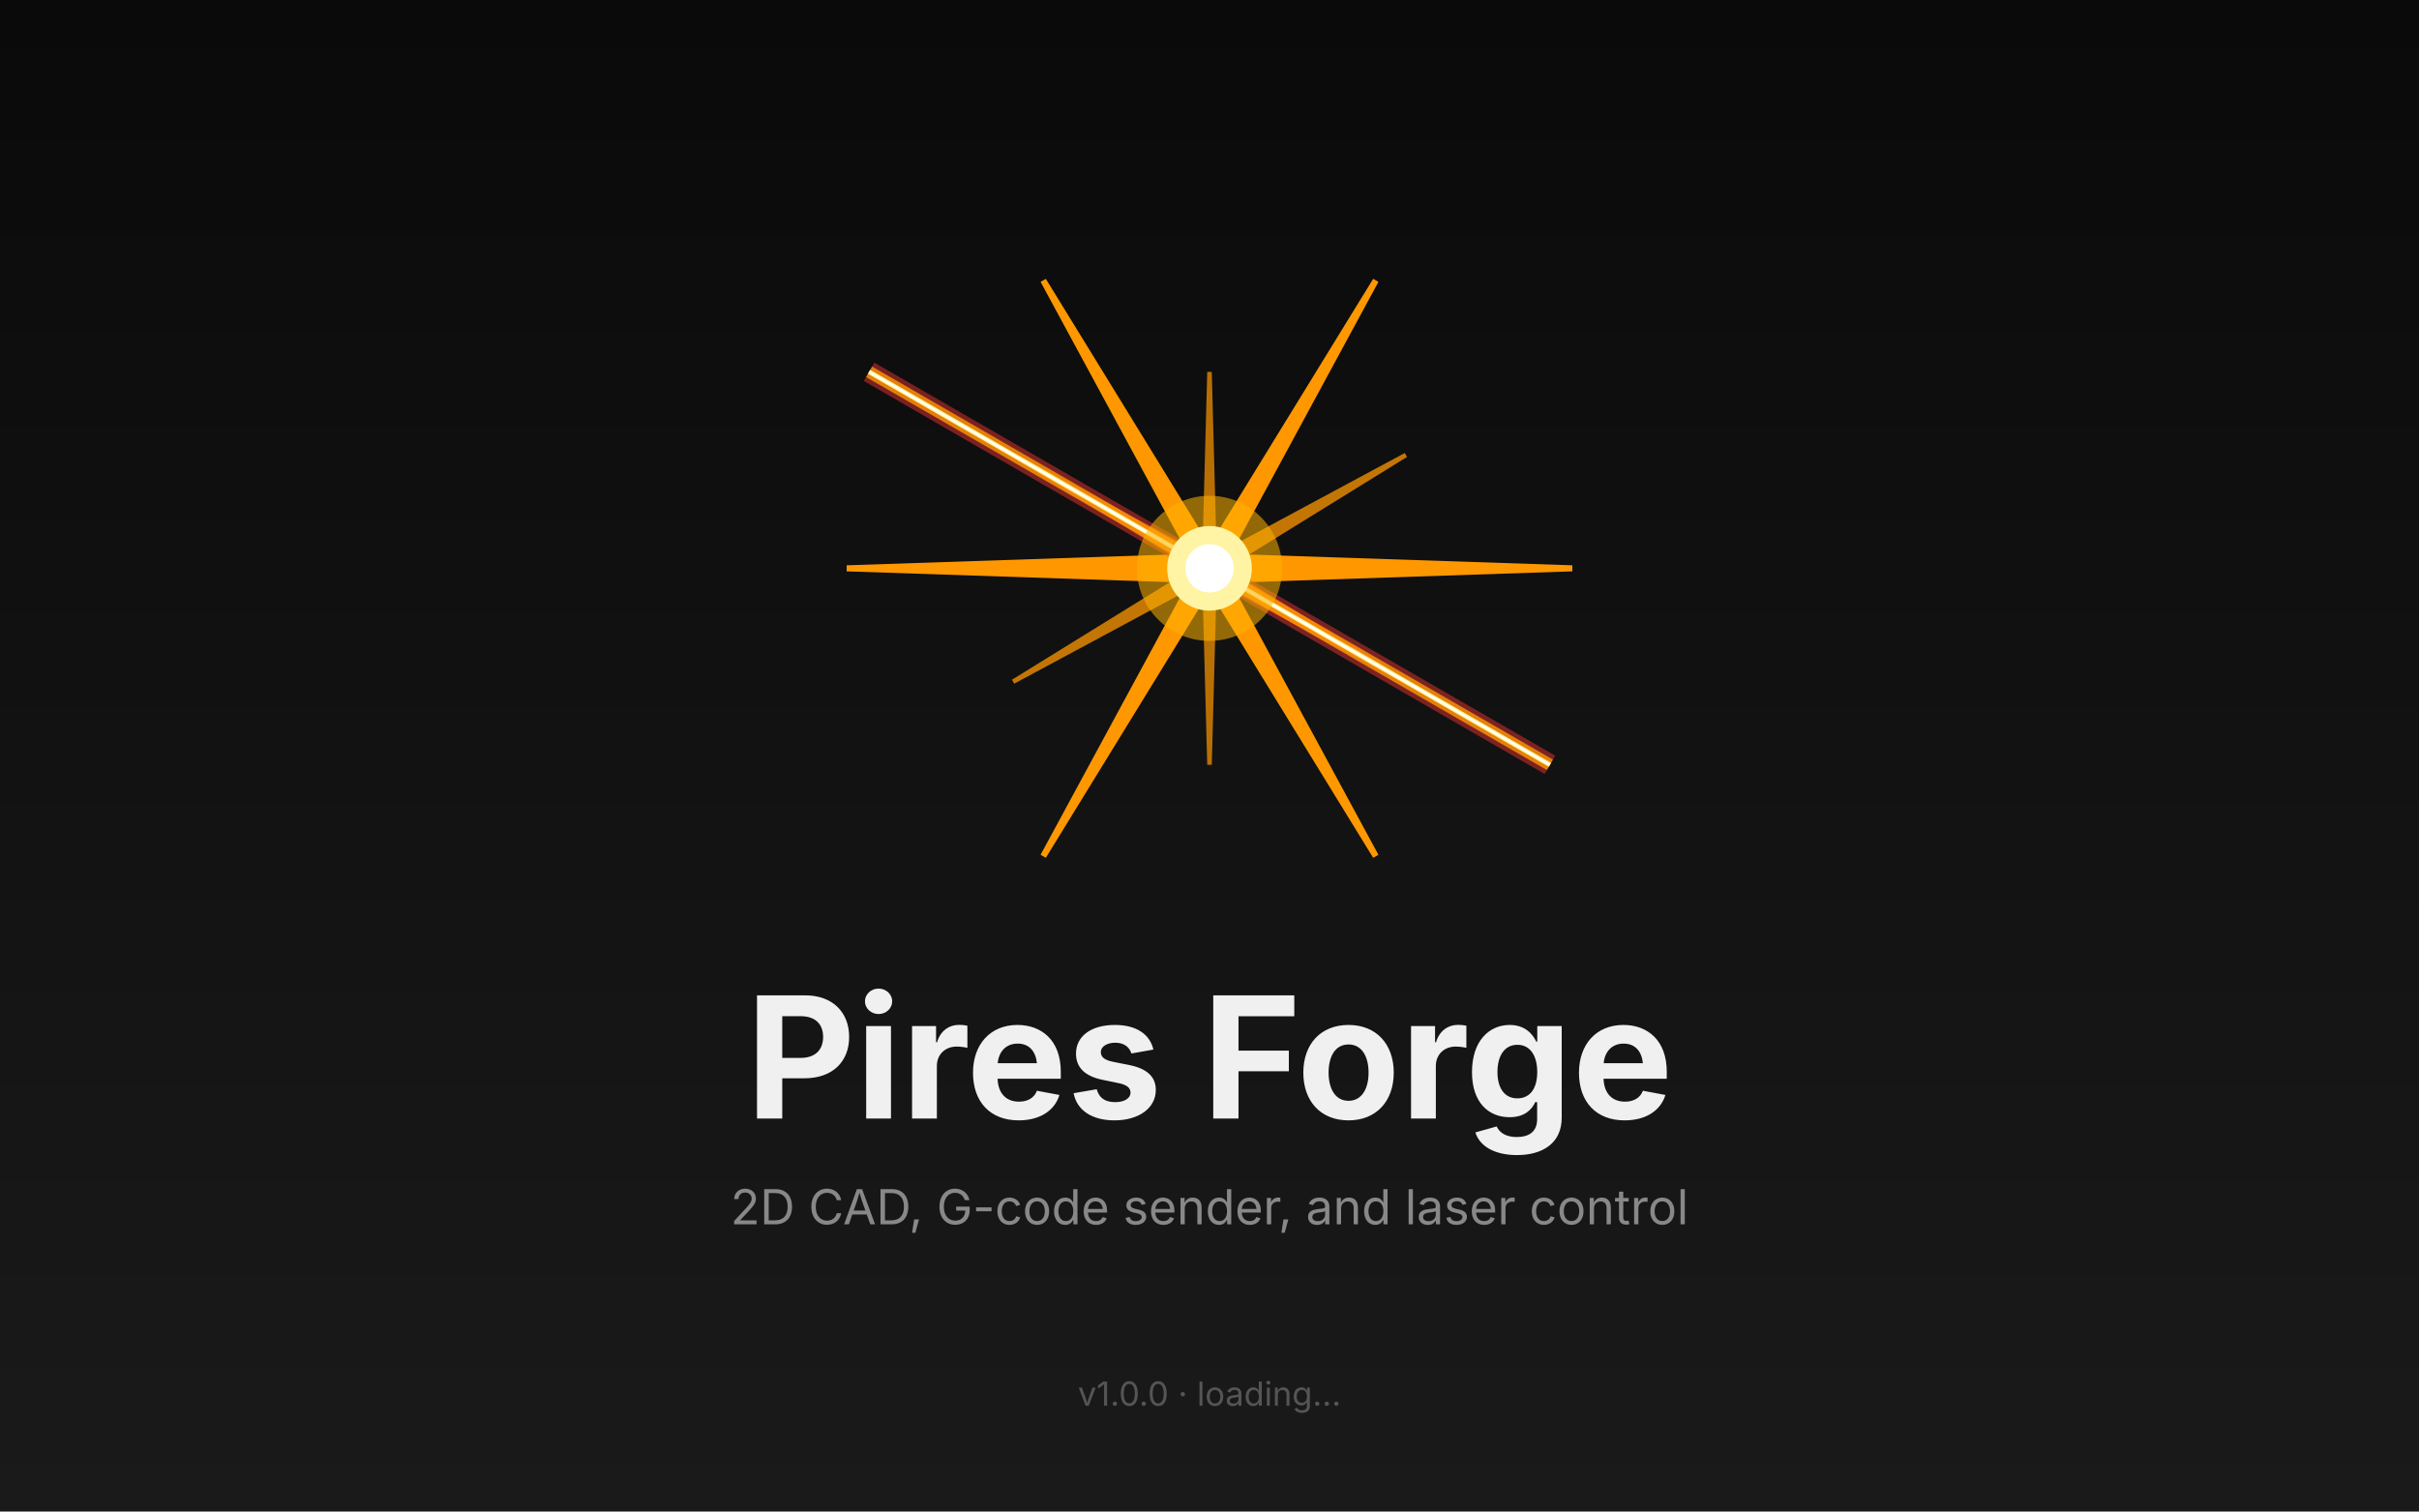
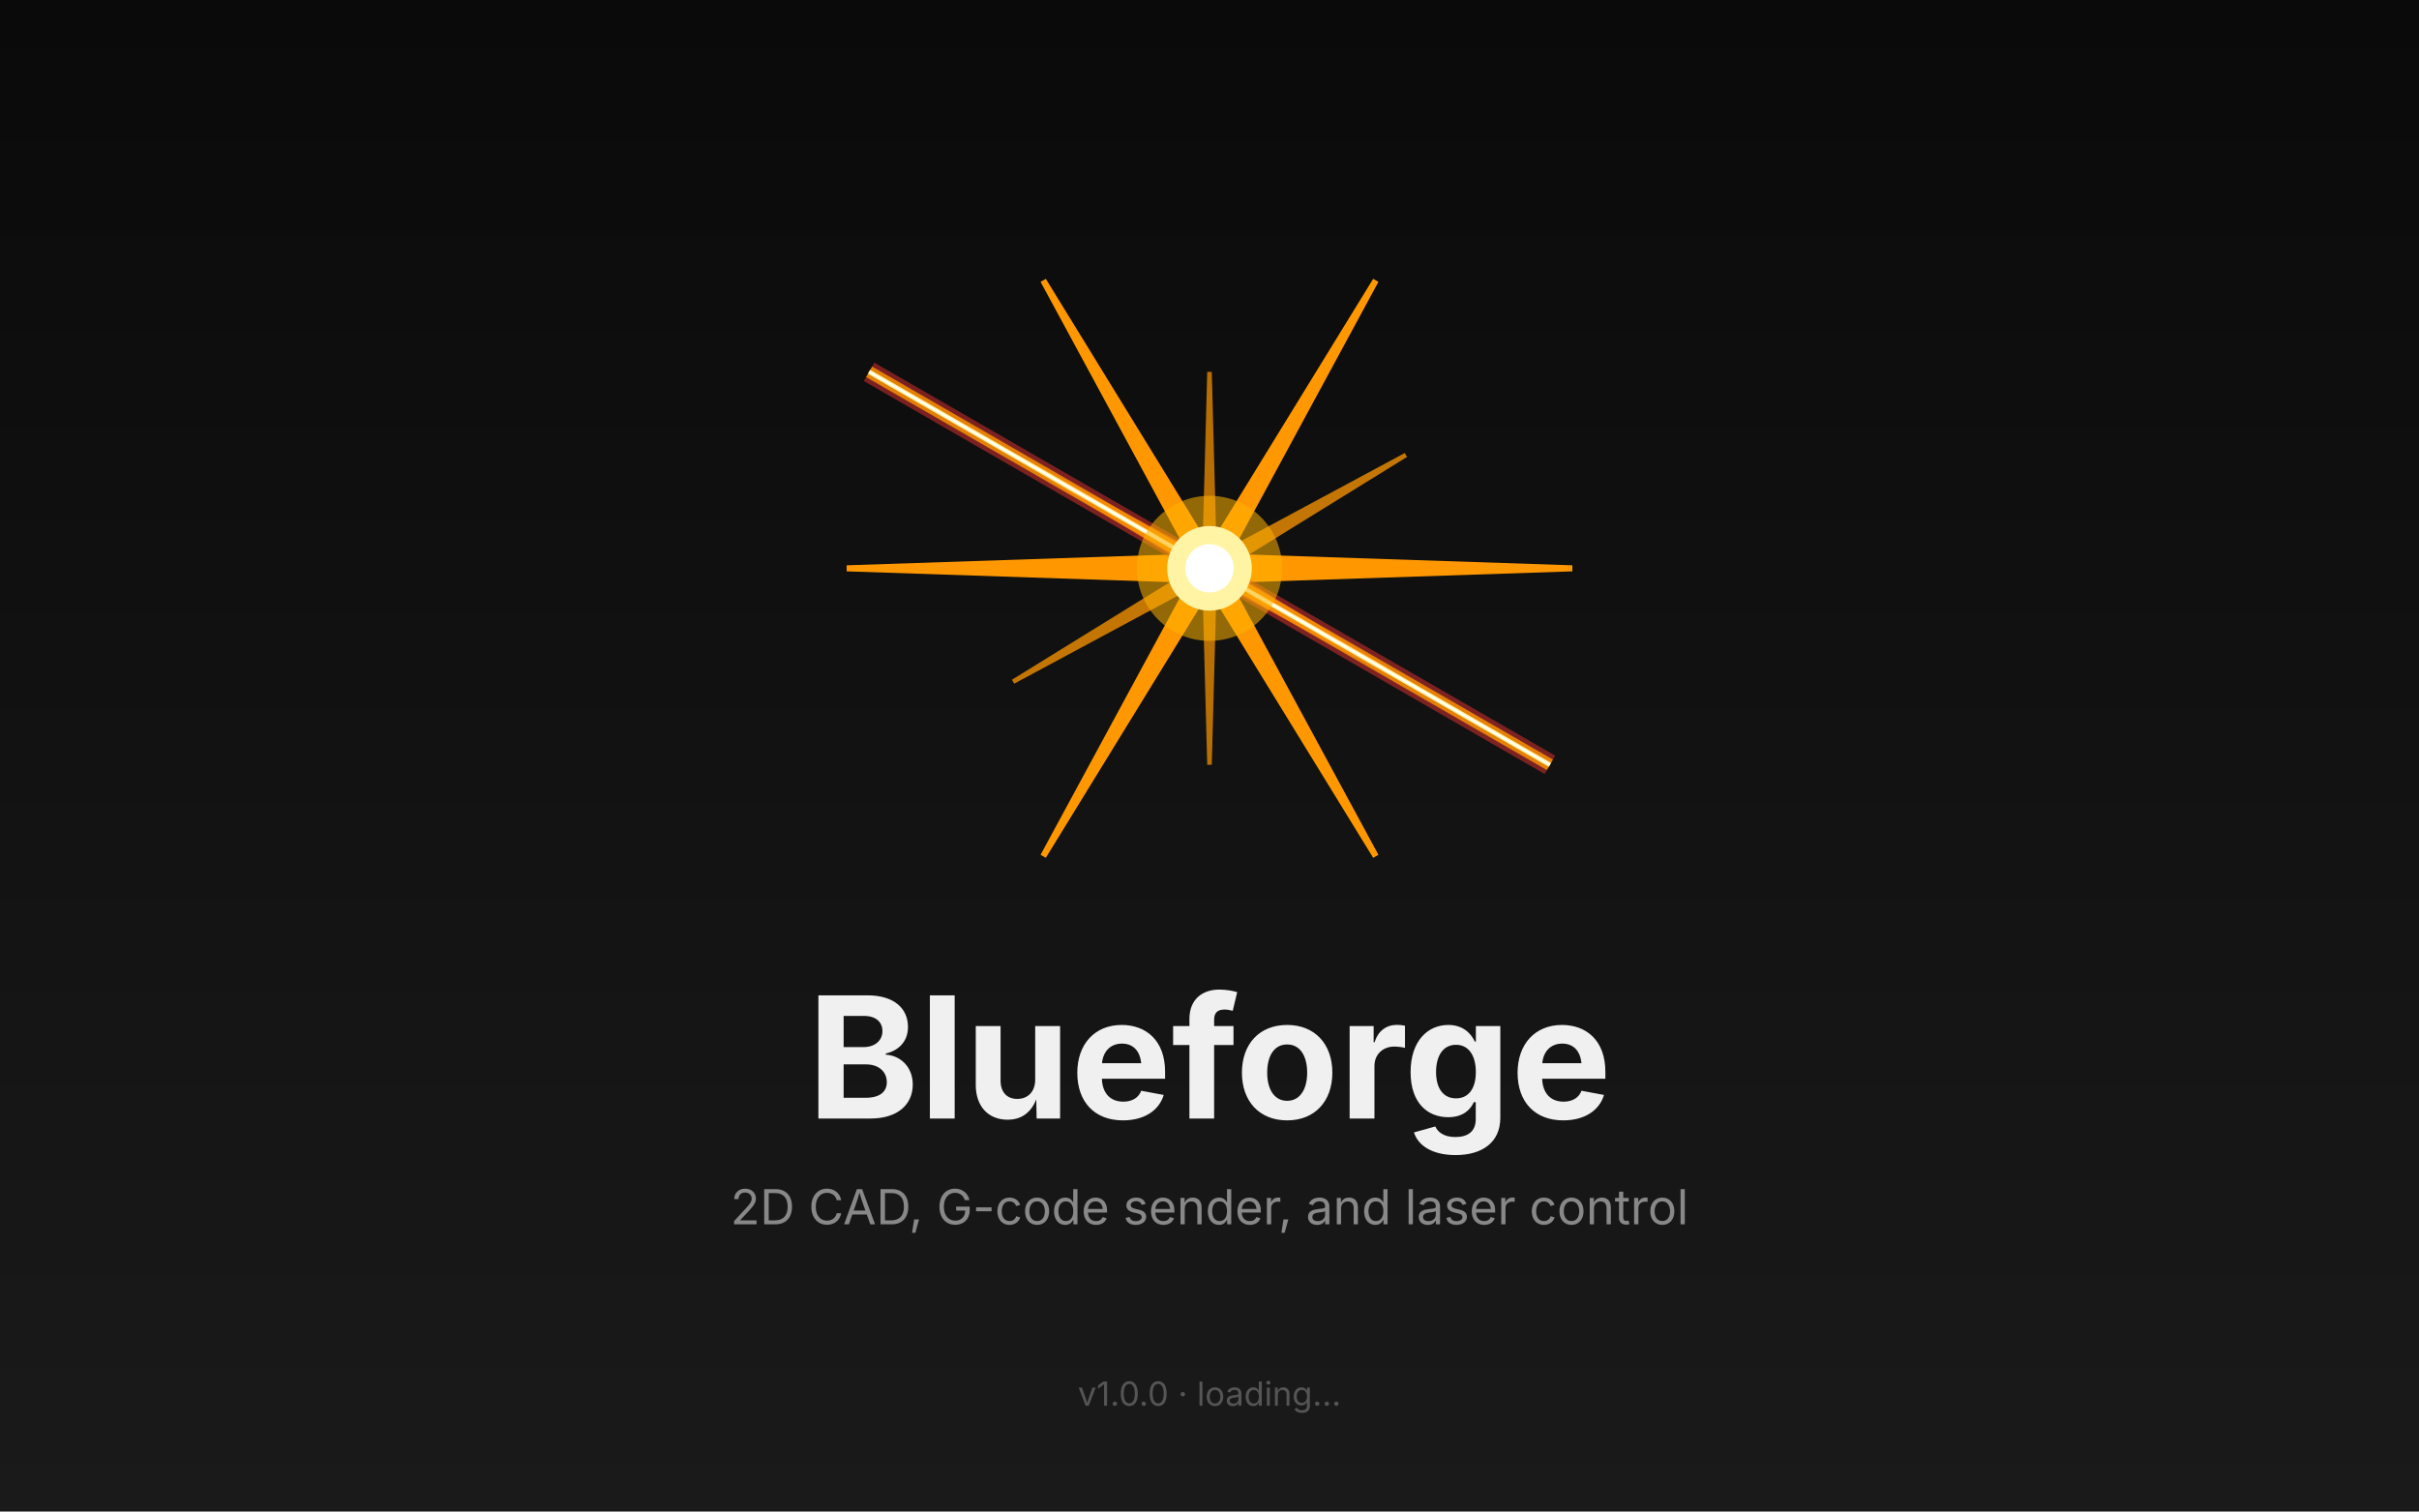
- <svg xmlns="http://www.w3.org/2000/svg" viewBox="0 0 800 500" width="800" height="500" role="img" aria-label="Pires Forge splash screen placeholder">
+ <svg xmlns="http://www.w3.org/2000/svg" viewBox="0 0 800 500" width="800" height="500" role="img" aria-label="Blueforge splash screen placeholder">
  <defs>
    <linearGradient id="bgGrad" x1="0%" y1="0%" x2="0%" y2="100%">
      <stop offset="0%" stop-color="#0a0a0a" />
      <stop offset="100%" stop-color="#1a1a1a" />
    </linearGradient>
    <radialGradient id="sparkCoreSplash" cx="50%" cy="50%" r="50%">
      <stop offset="0%" stop-color="#ffffff" />
      <stop offset="25%" stop-color="#fff4a3" stop-opacity="0.95" />
      <stop offset="55%" stop-color="#ffb000" stop-opacity="0.65" />
      <stop offset="100%" stop-color="#ff3d00" stop-opacity="0" />
    </radialGradient>
  </defs>
  <rect x="0" y="0" width="800" height="500" fill="url(#bgGrad)" />
  <g transform="translate(272 60) scale(0.5)">
    <g transform="translate(256 256)" fill="#ff9800">
      <polygon points="0,-10 0,10 240,2 240,-2" transform="rotate(0)" />
      <polygon points="0,-6 0,6 150,1.5 150,-1.5" transform="rotate(30)" opacity="0.75" />
      <polygon points="0,-8 0,8 220,2 220,-2" transform="rotate(60)" />
      <polygon points="0,-5 0,5 130,1.5 130,-1.5" transform="rotate(90)" opacity="0.7" />
      <polygon points="0,-8 0,8 220,2 220,-2" transform="rotate(120)" />
      <polygon points="0,-6 0,6 150,1.5 150,-1.5" transform="rotate(150)" opacity="0.75" />
      <polygon points="0,-10 0,10 240,2 240,-2" transform="rotate(180)" />
      <polygon points="0,-6 0,6 150,1.5 150,-1.5" transform="rotate(210)" opacity="0.75" />
      <polygon points="0,-8 0,8 220,2 220,-2" transform="rotate(240)" />
      <polygon points="0,-5 0,5 130,1.5 130,-1.5" transform="rotate(270)" opacity="0.7" />
      <polygon points="0,-8 0,8 220,2 220,-2" transform="rotate(300)" />
      <polygon points="0,-6 0,6 150,1.5 150,-1.5" transform="rotate(330)" opacity="0.75" />
    </g>
    <g transform="translate(256 256) rotate(30)">
      <rect x="-260" y="-7" width="520" height="14" fill="#d32f2f" opacity="0.55" />
      <rect x="-260" y="-4" width="520" height="8" fill="#ff9800" opacity="0.8" />
      <rect x="-260" y="-1.5" width="520" height="3" fill="#fff4a3" />
      <rect x="-260" y="-0.6" width="520" height="1.2" fill="#ffffff" />
    </g>
    <circle cx="256" cy="256" r="48" fill="#ffb000" opacity="0.55" />
    <circle cx="256" cy="256" r="28" fill="#fff4a3" />
    <circle cx="256" cy="256" r="16" fill="#ffffff" />
  </g>
-   <text x="400" y="370" font-family="Cantarell, Inter, sans-serif" font-size="56" font-weight="700" fill="#f0f0f0" text-anchor="middle">Pires Forge</text>
+   <text x="400" y="370" font-family="Cantarell, Inter, sans-serif" font-size="56" font-weight="700" fill="#f0f0f0" text-anchor="middle">Blueforge</text>
  <text x="400" y="405" font-family="Cantarell, Inter, sans-serif" font-size="16" font-weight="400" fill="#888888" text-anchor="middle">2D CAD, G-code sender, and laser control</text>
  <text x="400" y="465" font-family="Cantarell, Inter, sans-serif" font-size="11" font-weight="400" fill="#555555" text-anchor="middle">v1.0.0  ·  loading…</text>
</svg>
